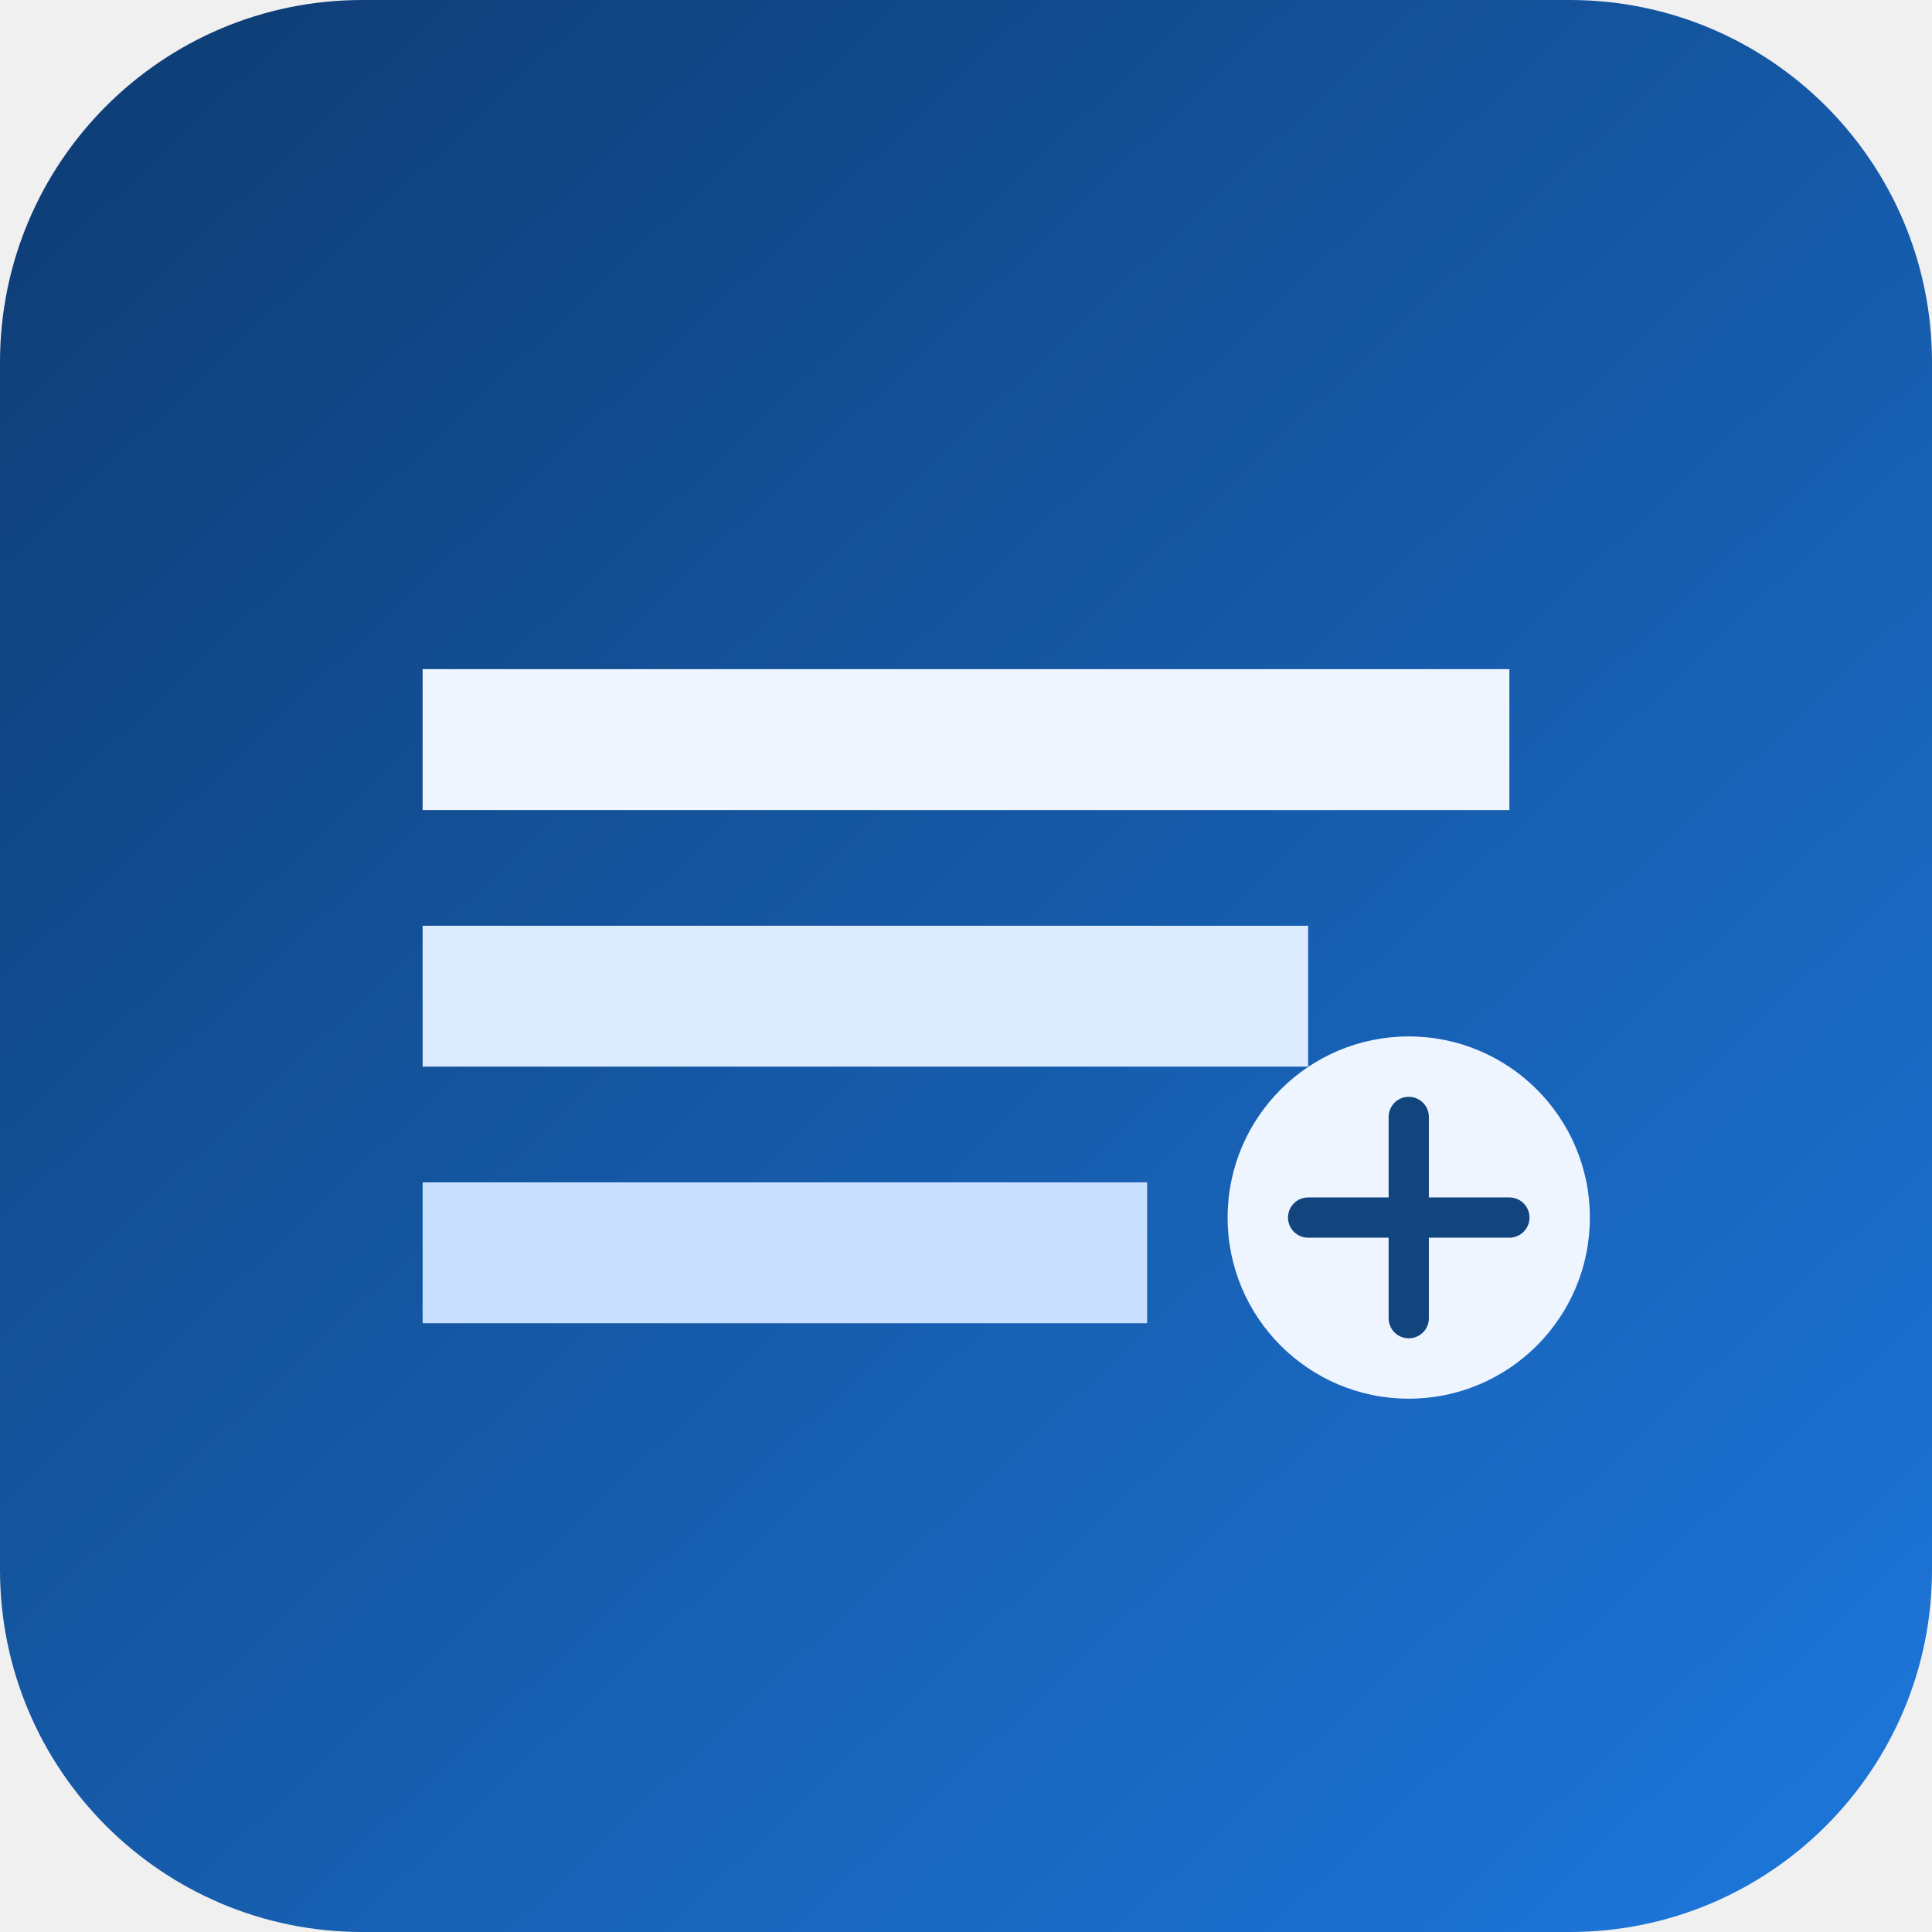
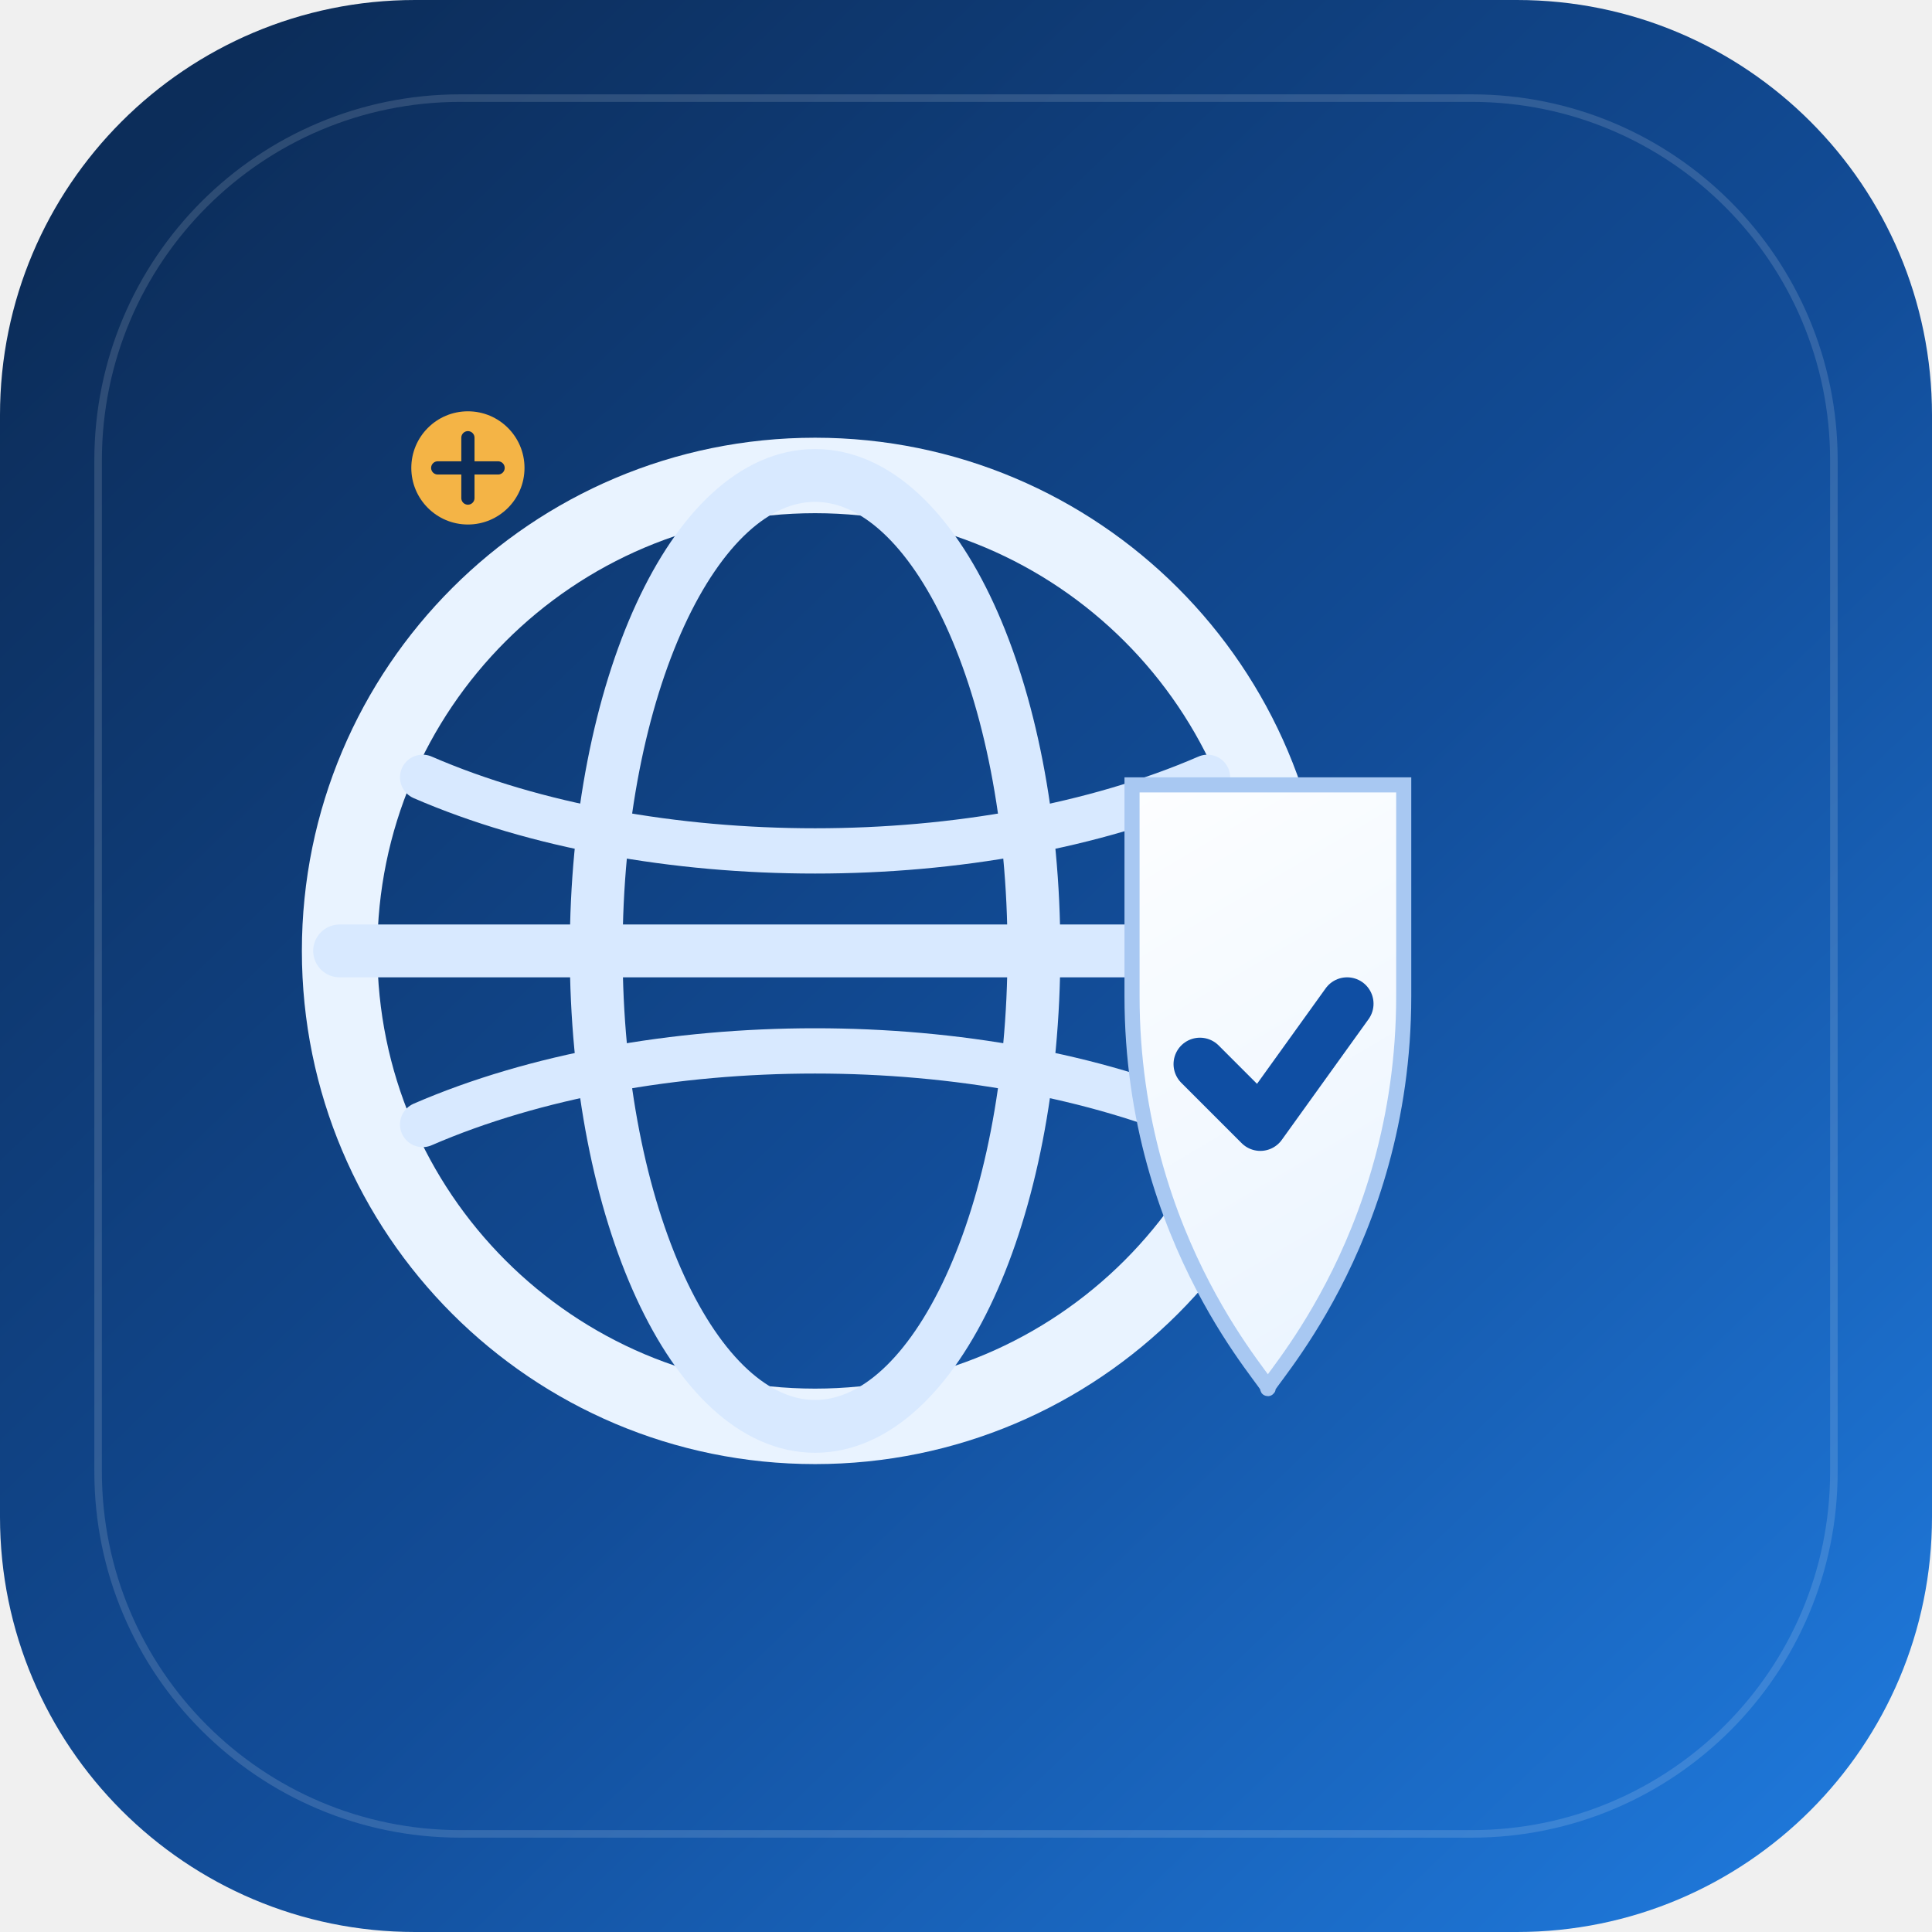
- <svg xmlns="http://www.w3.org/2000/svg" width="192" height="192" viewBox="0 0 192 192" fill="none">
-   <rect width="192" height="192" rx="36" fill="url(#paint0_linear)" />
-   <path d="M42 66.5H150V80.5H42V66.5Z" fill="#EEF5FF" />
-   <path d="M42 92H130V106H42V92Z" fill="#DDEBFF" />
-   <path d="M42 117.5H114V131.5H42V117.5Z" fill="#C9DFFF" />
-   <circle cx="140" cy="121" r="18" fill="#EEF5FF" />
-   <path d="M130 121H150" stroke="#12447D" stroke-width="4" stroke-linecap="round" />
-   <path d="M140 111V131" stroke="#12447D" stroke-width="4" stroke-linecap="round" />
+ <svg xmlns="http://www.w3.org/2000/svg" width="192" height="192" viewBox="0 0 512 512" fill="none">
  <defs>
-     <linearGradient id="paint0_linear" x1="16" y1="12" x2="176" y2="182" gradientUnits="userSpaceOnUse">
-       <stop stop-color="#0F3F79" />
-       <stop offset="1" stop-color="#1C74D6" />
+     <linearGradient id="gts_bg_192" x1="42" y1="38" x2="472" y2="486" gradientUnits="userSpaceOnUse">
+       <stop stop-color="#0C2D5A" />
+       <stop offset="0.55" stop-color="#124D99" />
+       <stop offset="1" stop-color="#1E76D7" />
+     </linearGradient>
+     <linearGradient id="gts_shield_192" x1="292" y1="210" x2="388" y2="372" gradientUnits="userSpaceOnUse">
+       <stop stop-color="#FDFEFF" />
+       <stop offset="1" stop-color="#E8F3FF" />
    </linearGradient>
  </defs>
+   <rect width="512" height="512" rx="110" fill="url(#gts_bg_192)" />
+   <rect x="26" y="26" width="460" height="460" rx="96" stroke="#FFFFFF" stroke-opacity="0.14" stroke-width="2" />
+   <circle cx="216" cy="252" r="126" stroke="#E9F3FF" stroke-width="20" />
+   <ellipse cx="216" cy="252" rx="58" ry="126" stroke="#D8E9FF" stroke-width="14" />
+   <path d="M90 252H342" stroke="#D8E9FF" stroke-width="14" stroke-linecap="round" />
+   <path d="M112 206C172 232 260 232 320 206" stroke="#D8E9FF" stroke-width="12" stroke-linecap="round" />
+   <path d="M112 298C172 272 260 272 320 298" stroke="#D8E9FF" stroke-width="12" stroke-linecap="round" />
+   <path d="M300 208H372V264C372 330 334 368 336 368C338 368 300 330 300 264V208Z" fill="url(#gts_shield_192)" stroke="#A8C8F2" stroke-width="4" />
+   <path d="M318 282L334 298L357 266" stroke="#0F4EA3" stroke-width="14" stroke-linecap="round" stroke-linejoin="round" />
+   <circle cx="124" cy="124" r="15" fill="#F4B446" />
+   <path d="M116 124H132" stroke="#0C2D5A" stroke-width="3.5" stroke-linecap="round" />
+   <path d="M124 116V132" stroke="#0C2D5A" stroke-width="3.5" stroke-linecap="round" />
</svg>
